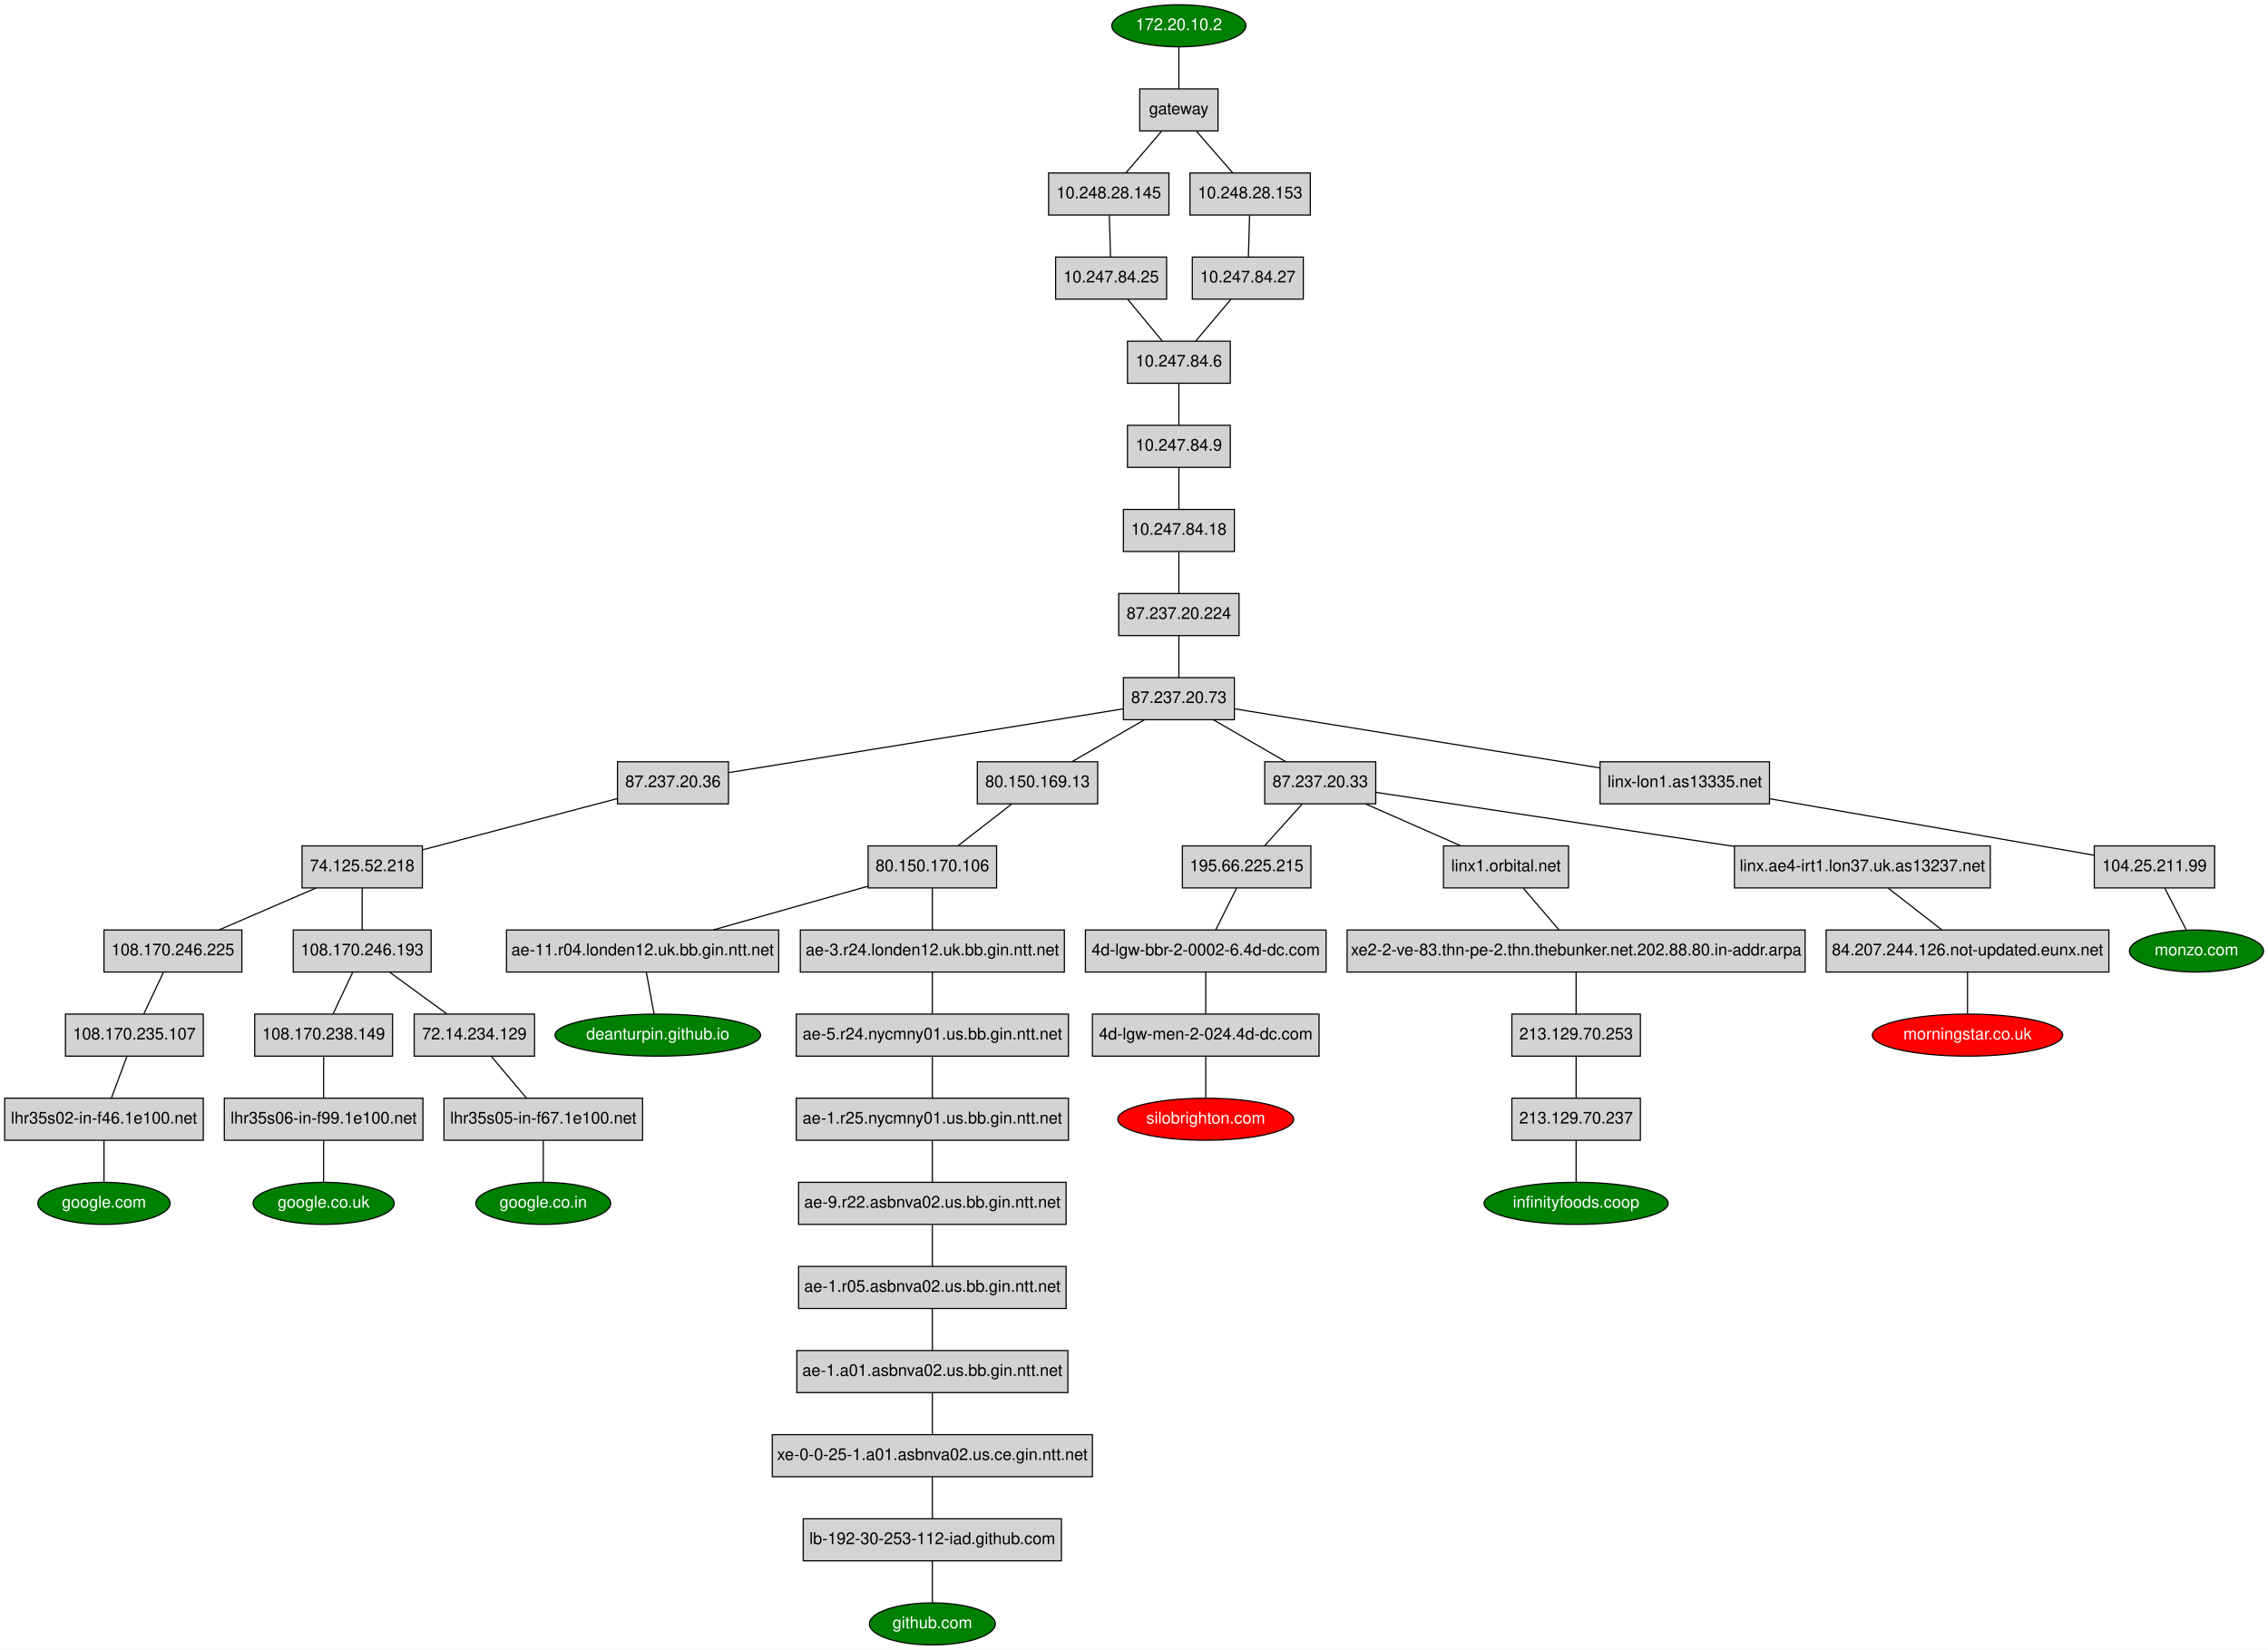
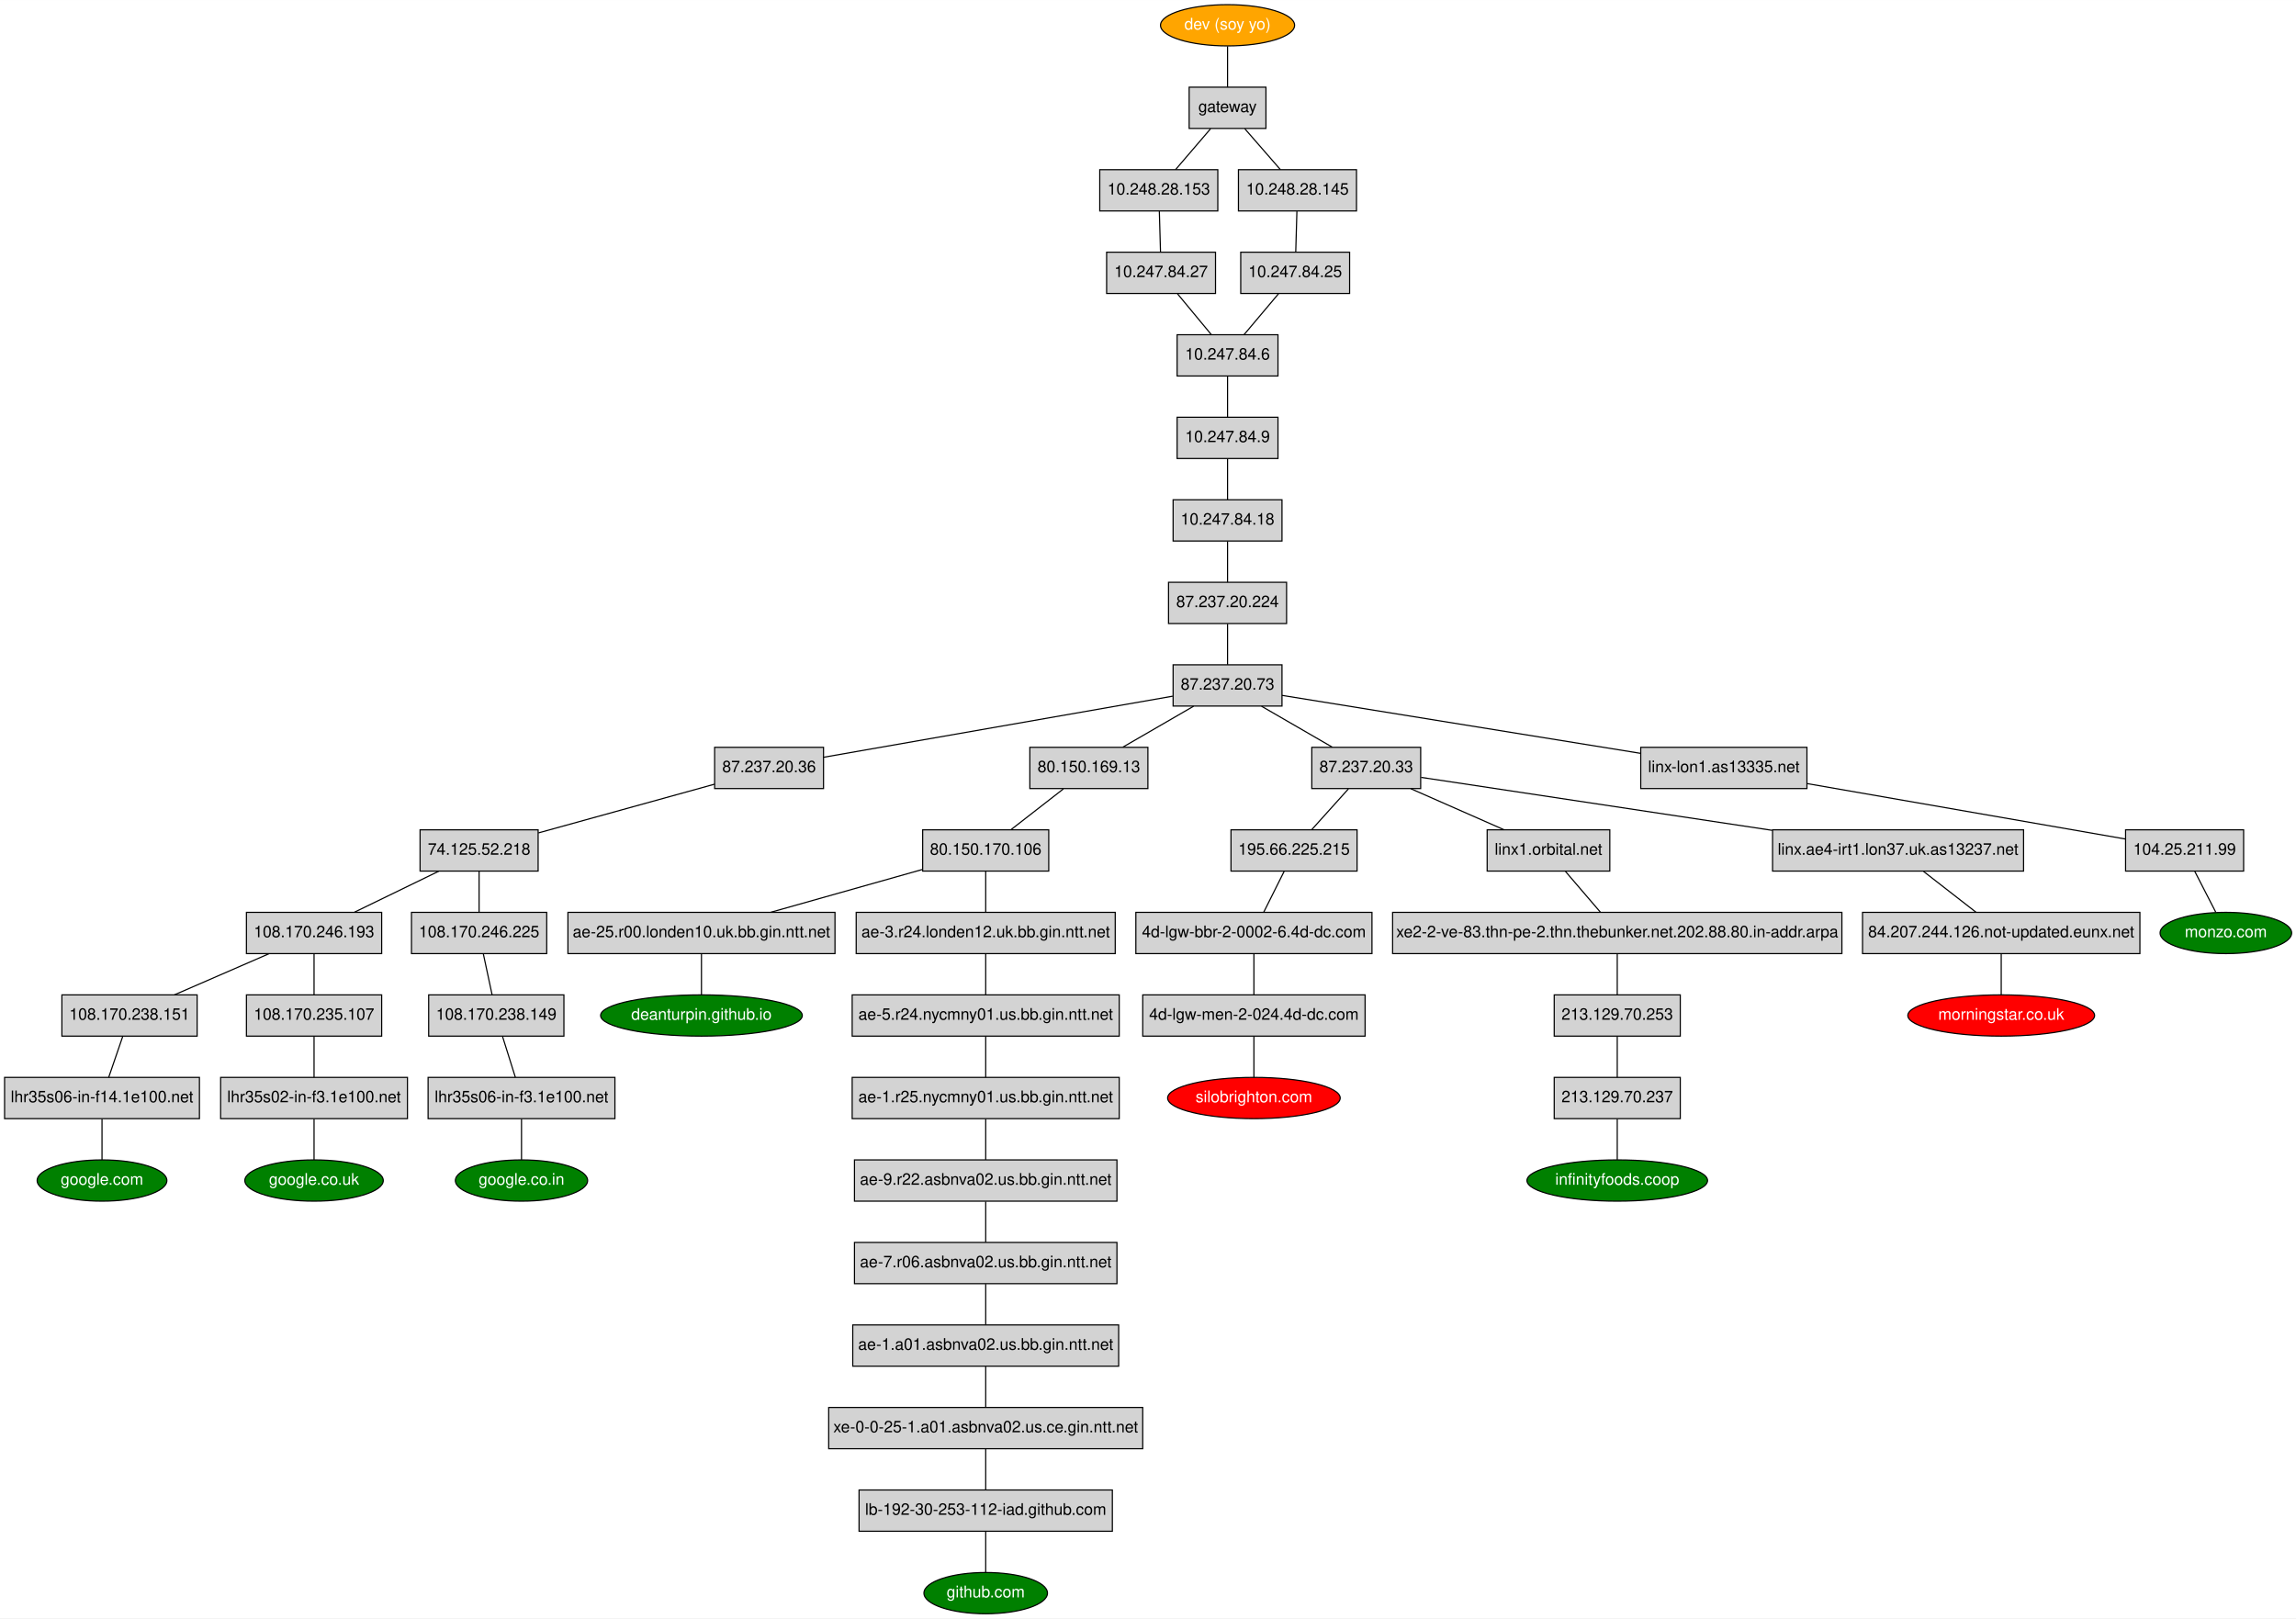
- <svg xmlns="http://www.w3.org/2000/svg" width="1941pt" height="1412pt" viewBox="0.00 0.00 1941.19 1412.00">
+ <svg xmlns="http://www.w3.org/2000/svg" width="2003pt" height="1412pt" viewBox="0.00 0.00 2003.19 1412.00">
  <g id="graph0" class="graph" transform="scale(1 1) rotate(0) translate(4 1408)">
-     <polygon fill="white" stroke="none" points="-4,4 -4,-1408 1937.19,-1408 1937.19,4 -4,4" />
+     <polygon fill="white" stroke="none" points="-4,4 -4,-1408 1999.19,-1408 1999.19,4 -4,4" />
    <g id="node1" class="node">
-       <ellipse fill="green" stroke="black" cx="1005" cy="-1386" rx="57.391" ry="18" />
-       <text text-anchor="middle" x="1005" y="-1382.3" font-family="Helvetica,sans-Serif" font-size="14.00" fill="white">172.20.10.2</text>
+       <ellipse fill="orange" stroke="black" cx="1067" cy="-1386" rx="58.49" ry="18" />
+       <text text-anchor="middle" x="1067" y="-1382.3" font-family="Helvetica,sans-Serif" font-size="14.00" fill="white">dev (soy yo)</text>
    </g>
    <g id="node11" class="node">
-       <polygon fill="lightgrey" stroke="black" points="1038.5,-1332 971.5,-1332 971.5,-1296 1038.5,-1296 1038.5,-1332" />
-       <text text-anchor="middle" x="1005" y="-1310.3" font-family="Helvetica,sans-Serif" font-size="14.00">gateway</text>
+       <polygon fill="lightgrey" stroke="black" points="1100.5,-1332 1033.5,-1332 1033.5,-1296 1100.5,-1296 1100.5,-1332" />
+       <text text-anchor="middle" x="1067" y="-1310.3" font-family="Helvetica,sans-Serif" font-size="14.00">gateway</text>
    </g>
    <g id="edge1" class="edge">
-       <path fill="none" stroke="black" d="M1005,-1367.7C1005,-1356.85 1005,-1342.92 1005,-1332.1" />
+       <path fill="none" stroke="black" d="M1067,-1367.7C1067,-1356.85 1067,-1342.92 1067,-1332.1" />
    </g>
    <g id="node2" class="node">
      <ellipse fill="green" stroke="black" cx="85" cy="-378" rx="56.59" ry="18" />
      <text text-anchor="middle" x="85" y="-374.3" font-family="Helvetica,sans-Serif" font-size="14.00" fill="white">google.com</text>
    </g>
    <g id="node3" class="node">
-       <ellipse fill="green" stroke="black" cx="273" cy="-378" rx="60.389" ry="18" />
-       <text text-anchor="middle" x="273" y="-374.3" font-family="Helvetica,sans-Serif" font-size="14.00" fill="white">google.co.uk</text>
+       <ellipse fill="green" stroke="black" cx="270" cy="-378" rx="60.389" ry="18" />
+       <text text-anchor="middle" x="270" y="-374.3" font-family="Helvetica,sans-Serif" font-size="14.00" fill="white">google.co.uk</text>
    </g>
    <g id="node4" class="node">
-       <ellipse fill="green" stroke="black" cx="461" cy="-378" rx="57.69" ry="18" />
-       <text text-anchor="middle" x="461" y="-374.3" font-family="Helvetica,sans-Serif" font-size="14.00" fill="white">google.co.in</text>
+       <ellipse fill="green" stroke="black" cx="451" cy="-378" rx="57.69" ry="18" />
+       <text text-anchor="middle" x="451" y="-374.3" font-family="Helvetica,sans-Serif" font-size="14.00" fill="white">google.co.in</text>
    </g>
    <g id="node5" class="node">
-       <ellipse fill="green" stroke="black" cx="559" cy="-522" rx="87.985" ry="18" />
-       <text text-anchor="middle" x="559" y="-518.3" font-family="Helvetica,sans-Serif" font-size="14.00" fill="white">deanturpin.github.io</text>
+       <ellipse fill="green" stroke="black" cx="608" cy="-522" rx="87.985" ry="18" />
+       <text text-anchor="middle" x="608" y="-518.3" font-family="Helvetica,sans-Serif" font-size="14.00" fill="white">deanturpin.github.io</text>
    </g>
    <g id="node6" class="node">
-       <ellipse fill="green" stroke="black" cx="794" cy="-18" rx="53.891" ry="18" />
-       <text text-anchor="middle" x="794" y="-14.3" font-family="Helvetica,sans-Serif" font-size="14.00" fill="white">github.com</text>
+       <ellipse fill="green" stroke="black" cx="856" cy="-18" rx="53.891" ry="18" />
+       <text text-anchor="middle" x="856" y="-14.3" font-family="Helvetica,sans-Serif" font-size="14.00" fill="white">github.com</text>
    </g>
    <g id="node7" class="node">
-       <ellipse fill="red" stroke="black" cx="1028" cy="-450" rx="75.287" ry="18" />
-       <text text-anchor="middle" x="1028" y="-446.3" font-family="Helvetica,sans-Serif" font-size="14.00" fill="white">silobrighton.com</text>
+       <ellipse fill="red" stroke="black" cx="1090" cy="-450" rx="75.287" ry="18" />
+       <text text-anchor="middle" x="1090" y="-446.3" font-family="Helvetica,sans-Serif" font-size="14.00" fill="white">silobrighton.com</text>
    </g>
    <g id="node8" class="node">
-       <ellipse fill="green" stroke="black" cx="1876" cy="-594" rx="57.391" ry="18" />
-       <text text-anchor="middle" x="1876" y="-590.3" font-family="Helvetica,sans-Serif" font-size="14.00" fill="white">monzo.com</text>
+       <ellipse fill="green" stroke="black" cx="1938" cy="-594" rx="57.391" ry="18" />
+       <text text-anchor="middle" x="1938" y="-590.3" font-family="Helvetica,sans-Serif" font-size="14.00" fill="white">monzo.com</text>
    </g>
    <g id="node9" class="node">
-       <ellipse fill="green" stroke="black" cx="1345" cy="-378" rx="78.786" ry="18" />
-       <text text-anchor="middle" x="1345" y="-374.3" font-family="Helvetica,sans-Serif" font-size="14.00" fill="white">infinityfoods.coop</text>
+       <ellipse fill="green" stroke="black" cx="1407" cy="-378" rx="78.786" ry="18" />
+       <text text-anchor="middle" x="1407" y="-374.3" font-family="Helvetica,sans-Serif" font-size="14.00" fill="white">infinityfoods.coop</text>
    </g>
    <g id="node10" class="node">
-       <ellipse fill="red" stroke="black" cx="1680" cy="-522" rx="81.486" ry="18" />
-       <text text-anchor="middle" x="1680" y="-518.3" font-family="Helvetica,sans-Serif" font-size="14.00" fill="white">morningstar.co.uk</text>
+       <ellipse fill="red" stroke="black" cx="1742" cy="-522" rx="81.486" ry="18" />
+       <text text-anchor="middle" x="1742" y="-518.3" font-family="Helvetica,sans-Serif" font-size="14.00" fill="white">morningstar.co.uk</text>
    </g>
    <g id="node12" class="node">
-       <polygon fill="lightgrey" stroke="black" points="996.5,-1260 893.5,-1260 893.5,-1224 996.5,-1224 996.5,-1260" />
-       <text text-anchor="middle" x="945" y="-1238.3" font-family="Helvetica,sans-Serif" font-size="14.00">10.248.28.145</text>
+       <polygon fill="lightgrey" stroke="black" points="1058.5,-1260 955.5,-1260 955.5,-1224 1058.5,-1224 1058.5,-1260" />
+       <text text-anchor="middle" x="1007" y="-1238.3" font-family="Helvetica,sans-Serif" font-size="14.00">10.248.28.153</text>
    </g>
    <g id="edge2" class="edge">
-       <path fill="none" stroke="black" d="M990.169,-1295.7C980.868,-1284.85 968.929,-1270.92 959.661,-1260.1" />
-     </g>
-     <g id="node29" class="node">
-       <polygon fill="lightgrey" stroke="black" points="1117.5,-1260 1014.5,-1260 1014.5,-1224 1117.5,-1224 1117.5,-1260" />
-       <text text-anchor="middle" x="1066" y="-1238.3" font-family="Helvetica,sans-Serif" font-size="14.00">10.248.28.153</text>
-     </g>
-     <g id="edge22" class="edge">
-       <path fill="none" stroke="black" d="M1020.08,-1295.7C1029.53,-1284.85 1041.67,-1270.92 1051.09,-1260.1" />
+       <path fill="none" stroke="black" d="M1052.17,-1295.7C1042.87,-1284.85 1030.93,-1270.92 1021.66,-1260.1" />
+     </g>
+     <g id="node26" class="node">
+       <polygon fill="lightgrey" stroke="black" points="1179.5,-1260 1076.5,-1260 1076.5,-1224 1179.5,-1224 1179.5,-1260" />
+       <text text-anchor="middle" x="1128" y="-1238.3" font-family="Helvetica,sans-Serif" font-size="14.00">10.248.28.145</text>
+     </g>
+     <g id="edge18" class="edge">
+       <path fill="none" stroke="black" d="M1082.08,-1295.7C1091.53,-1284.85 1103.67,-1270.92 1113.09,-1260.1" />
    </g>
    <g id="node13" class="node">
-       <polygon fill="lightgrey" stroke="black" points="994.5,-1188 899.5,-1188 899.5,-1152 994.5,-1152 994.5,-1188" />
-       <text text-anchor="middle" x="947" y="-1166.3" font-family="Helvetica,sans-Serif" font-size="14.00">10.247.84.25</text>
+       <polygon fill="lightgrey" stroke="black" points="1056.5,-1188 961.5,-1188 961.5,-1152 1056.5,-1152 1056.5,-1188" />
+       <text text-anchor="middle" x="1009" y="-1166.3" font-family="Helvetica,sans-Serif" font-size="14.00">10.247.84.27</text>
    </g>
    <g id="edge3" class="edge">
-       <path fill="none" stroke="black" d="M945.494,-1223.7C945.804,-1212.85 946.202,-1198.92 946.511,-1188.1" />
+       <path fill="none" stroke="black" d="M1007.49,-1223.7C1007.8,-1212.85 1008.2,-1198.92 1008.51,-1188.1" />
    </g>
    <g id="node14" class="node">
-       <polygon fill="lightgrey" stroke="black" points="1049,-1116 961,-1116 961,-1080 1049,-1080 1049,-1116" />
-       <text text-anchor="middle" x="1005" y="-1094.3" font-family="Helvetica,sans-Serif" font-size="14.00">10.247.84.6</text>
+       <polygon fill="lightgrey" stroke="black" points="1111,-1116 1023,-1116 1023,-1080 1111,-1080 1111,-1116" />
+       <text text-anchor="middle" x="1067" y="-1094.3" font-family="Helvetica,sans-Serif" font-size="14.00">10.247.84.6</text>
    </g>
    <g id="edge4" class="edge">
-       <path fill="none" stroke="black" d="M961.337,-1151.7C970.327,-1140.85 981.869,-1126.92 990.828,-1116.1" />
+       <path fill="none" stroke="black" d="M1023.34,-1151.7C1032.33,-1140.85 1043.87,-1126.92 1052.83,-1116.1" />
    </g>
    <g id="node15" class="node">
-       <polygon fill="lightgrey" stroke="black" points="1049,-1044 961,-1044 961,-1008 1049,-1008 1049,-1044" />
-       <text text-anchor="middle" x="1005" y="-1022.3" font-family="Helvetica,sans-Serif" font-size="14.00">10.247.84.9</text>
+       <polygon fill="lightgrey" stroke="black" points="1111,-1044 1023,-1044 1023,-1008 1111,-1008 1111,-1044" />
+       <text text-anchor="middle" x="1067" y="-1022.3" font-family="Helvetica,sans-Serif" font-size="14.00">10.247.84.9</text>
    </g>
    <g id="edge5" class="edge">
-       <path fill="none" stroke="black" d="M1005,-1079.7C1005,-1068.85 1005,-1054.92 1005,-1044.1" />
+       <path fill="none" stroke="black" d="M1067,-1079.7C1067,-1068.85 1067,-1054.92 1067,-1044.1" />
    </g>
    <g id="node16" class="node">
-       <polygon fill="lightgrey" stroke="black" points="1052.5,-972 957.5,-972 957.5,-936 1052.5,-936 1052.5,-972" />
-       <text text-anchor="middle" x="1005" y="-950.3" font-family="Helvetica,sans-Serif" font-size="14.00">10.247.84.18</text>
+       <polygon fill="lightgrey" stroke="black" points="1114.5,-972 1019.5,-972 1019.5,-936 1114.5,-936 1114.5,-972" />
+       <text text-anchor="middle" x="1067" y="-950.3" font-family="Helvetica,sans-Serif" font-size="14.00">10.247.84.18</text>
    </g>
    <g id="edge6" class="edge">
-       <path fill="none" stroke="black" d="M1005,-1007.7C1005,-996.846 1005,-982.917 1005,-972.104" />
+       <path fill="none" stroke="black" d="M1067,-1007.7C1067,-996.846 1067,-982.917 1067,-972.104" />
    </g>
    <g id="node17" class="node">
-       <polygon fill="lightgrey" stroke="black" points="1056.5,-900 953.5,-900 953.5,-864 1056.5,-864 1056.5,-900" />
-       <text text-anchor="middle" x="1005" y="-878.3" font-family="Helvetica,sans-Serif" font-size="14.00">87.237.20.224</text>
+       <polygon fill="lightgrey" stroke="black" points="1118.5,-900 1015.5,-900 1015.5,-864 1118.5,-864 1118.5,-900" />
+       <text text-anchor="middle" x="1067" y="-878.3" font-family="Helvetica,sans-Serif" font-size="14.00">87.237.20.224</text>
    </g>
    <g id="edge7" class="edge">
-       <path fill="none" stroke="black" d="M1005,-935.697C1005,-924.846 1005,-910.917 1005,-900.104" />
+       <path fill="none" stroke="black" d="M1067,-935.697C1067,-924.846 1067,-910.917 1067,-900.104" />
    </g>
    <g id="node18" class="node">
-       <polygon fill="lightgrey" stroke="black" points="1052.5,-828 957.5,-828 957.5,-792 1052.5,-792 1052.5,-828" />
-       <text text-anchor="middle" x="1005" y="-806.3" font-family="Helvetica,sans-Serif" font-size="14.00">87.237.20.73</text>
+       <polygon fill="lightgrey" stroke="black" points="1114.5,-828 1019.5,-828 1019.5,-792 1114.5,-792 1114.5,-828" />
+       <text text-anchor="middle" x="1067" y="-806.3" font-family="Helvetica,sans-Serif" font-size="14.00">87.237.20.73</text>
    </g>
    <g id="edge8" class="edge">
-       <path fill="none" stroke="black" d="M1005,-863.697C1005,-852.846 1005,-838.917 1005,-828.104" />
+       <path fill="none" stroke="black" d="M1067,-863.697C1067,-852.846 1067,-838.917 1067,-828.104" />
    </g>
    <g id="node19" class="node">
-       <polygon fill="lightgrey" stroke="black" points="619.5,-756 524.5,-756 524.5,-720 619.5,-720 619.5,-756" />
-       <text text-anchor="middle" x="572" y="-734.3" font-family="Helvetica,sans-Serif" font-size="14.00">87.237.20.36</text>
+       <polygon fill="lightgrey" stroke="black" points="714.5,-756 619.5,-756 619.5,-720 714.5,-720 714.5,-756" />
+       <text text-anchor="middle" x="667" y="-734.3" font-family="Helvetica,sans-Serif" font-size="14.00">87.237.20.36</text>
    </g>
    <g id="edge9" class="edge">
-       <path fill="none" stroke="black" d="M957.423,-801.309C874.16,-787.848 702.974,-760.174 619.656,-746.704" />
+       <path fill="none" stroke="black" d="M1019.15,-800.626C942.11,-787.144 791.471,-760.782 714.596,-747.329" />
    </g>
    <g id="node31" class="node">
-       <polygon fill="lightgrey" stroke="black" points="935.5,-756 832.5,-756 832.5,-720 935.5,-720 935.5,-756" />
-       <text text-anchor="middle" x="884" y="-734.3" font-family="Helvetica,sans-Serif" font-size="14.00">80.150.169.13</text>
+       <polygon fill="lightgrey" stroke="black" points="997.5,-756 894.5,-756 894.5,-720 997.5,-720 997.5,-756" />
+       <text text-anchor="middle" x="946" y="-734.3" font-family="Helvetica,sans-Serif" font-size="14.00">80.150.169.13</text>
    </g>
    <g id="edge25" class="edge">
-       <path fill="none" stroke="black" d="M975.4,-791.876C956.65,-781.029 932.486,-767.05 913.714,-756.19" />
+       <path fill="none" stroke="black" d="M1037.4,-791.876C1018.65,-781.029 994.486,-767.05 975.714,-756.19" />
    </g>
    <g id="node42" class="node">
-       <polygon fill="lightgrey" stroke="black" points="1173.5,-756 1078.5,-756 1078.5,-720 1173.5,-720 1173.5,-756" />
-       <text text-anchor="middle" x="1126" y="-734.3" font-family="Helvetica,sans-Serif" font-size="14.00">87.237.20.33</text>
+       <polygon fill="lightgrey" stroke="black" points="1235.5,-756 1140.5,-756 1140.5,-720 1235.5,-720 1235.5,-756" />
+       <text text-anchor="middle" x="1188" y="-734.3" font-family="Helvetica,sans-Serif" font-size="14.00">87.237.20.33</text>
    </g>
    <g id="edge38" class="edge">
-       <path fill="none" stroke="black" d="M1034.6,-791.876C1053.35,-781.029 1077.51,-767.05 1096.29,-756.19" />
+       <path fill="none" stroke="black" d="M1096.6,-791.876C1115.35,-781.029 1139.51,-767.05 1158.29,-756.19" />
    </g>
    <g id="node46" class="node">
-       <polygon fill="lightgrey" stroke="black" points="1510.5,-756 1365.5,-756 1365.5,-720 1510.5,-720 1510.5,-756" />
-       <text text-anchor="middle" x="1438" y="-734.3" font-family="Helvetica,sans-Serif" font-size="14.00">linx-lon1.as13335.net</text>
+       <polygon fill="lightgrey" stroke="black" points="1572.5,-756 1427.5,-756 1427.5,-720 1572.5,-720 1572.5,-756" />
+       <text text-anchor="middle" x="1500" y="-734.3" font-family="Helvetica,sans-Serif" font-size="14.00">linx-lon1.as13335.net</text>
    </g>
    <g id="edge43" class="edge">
-       <path fill="none" stroke="black" d="M1052.58,-801.309C1128.15,-789.091 1276.16,-765.164 1365.15,-750.777" />
+       <path fill="none" stroke="black" d="M1114.58,-801.309C1190.15,-789.091 1338.16,-765.164 1427.15,-750.777" />
    </g>
    <g id="node20" class="node">
-       <polygon fill="lightgrey" stroke="black" points="357.5,-684 254.5,-684 254.5,-648 357.5,-648 357.5,-684" />
-       <text text-anchor="middle" x="306" y="-662.3" font-family="Helvetica,sans-Serif" font-size="14.00">74.125.52.218</text>
+       <polygon fill="lightgrey" stroke="black" points="465.5,-684 362.5,-684 362.5,-648 465.5,-648 465.5,-684" />
+       <text text-anchor="middle" x="414" y="-662.3" font-family="Helvetica,sans-Serif" font-size="14.00">74.125.52.218</text>
    </g>
    <g id="edge10" class="edge">
-       <path fill="none" stroke="black" d="M524.445,-724.485C477.522,-712.137 405.993,-693.314 357.687,-680.602" />
+       <path fill="none" stroke="black" d="M619.413,-723.834C575.612,-711.715 510.795,-693.781 465.728,-681.312" />
    </g>
    <g id="node21" class="node">
-       <polygon fill="lightgrey" stroke="black" points="203,-612 85,-612 85,-576 203,-576 203,-612" />
-       <text text-anchor="middle" x="144" y="-590.3" font-family="Helvetica,sans-Serif" font-size="14.00">108.170.246.225</text>
+       <polygon fill="lightgrey" stroke="black" points="329,-612 211,-612 211,-576 329,-576 329,-612" />
+       <text text-anchor="middle" x="270" y="-590.3" font-family="Helvetica,sans-Serif" font-size="14.00">108.170.246.193</text>
    </g>
    <g id="edge11" class="edge">
-       <path fill="none" stroke="black" d="M266.37,-647.876C241.173,-636.988 208.674,-622.945 183.501,-612.068" />
+       <path fill="none" stroke="black" d="M378.774,-647.876C356.459,-637.029 327.702,-623.05 305.362,-612.19" />
+     </g>
+     <g id="node28" class="node">
+       <polygon fill="lightgrey" stroke="black" points="473,-612 355,-612 355,-576 473,-576 473,-612" />
+       <text text-anchor="middle" x="414" y="-590.3" font-family="Helvetica,sans-Serif" font-size="14.00">108.170.246.225</text>
+     </g>
+     <g id="edge21" class="edge">
+       <path fill="none" stroke="black" d="M414,-647.697C414,-636.846 414,-622.917 414,-612.104" />
+     </g>
+     <g id="node22" class="node">
+       <polygon fill="lightgrey" stroke="black" points="168,-540 50,-540 50,-504 168,-504 168,-540" />
+       <text text-anchor="middle" x="109" y="-518.3" font-family="Helvetica,sans-Serif" font-size="14.00">108.170.238.151</text>
+     </g>
+     <g id="edge12" class="edge">
+       <path fill="none" stroke="black" d="M230.615,-575.876C205.573,-564.988 173.274,-550.945 148.257,-540.068" />
    </g>
    <g id="node24" class="node">
-       <polygon fill="lightgrey" stroke="black" points="365,-612 247,-612 247,-576 365,-576 365,-612" />
-       <text text-anchor="middle" x="306" y="-590.3" font-family="Helvetica,sans-Serif" font-size="14.00">108.170.246.193</text>
+       <polygon fill="lightgrey" stroke="black" points="329,-540 211,-540 211,-504 329,-504 329,-540" />
+       <text text-anchor="middle" x="270" y="-518.3" font-family="Helvetica,sans-Serif" font-size="14.00">108.170.235.107</text>
    </g>
    <g id="edge15" class="edge">
-       <path fill="none" stroke="black" d="M306,-647.697C306,-636.846 306,-622.917 306,-612.104" />
-     </g>
-     <g id="node22" class="node">
-       <polygon fill="lightgrey" stroke="black" points="170,-540 52,-540 52,-504 170,-504 170,-540" />
-       <text text-anchor="middle" x="111" y="-518.3" font-family="Helvetica,sans-Serif" font-size="14.00">108.170.235.107</text>
-     </g>
-     <g id="edge12" class="edge">
-       <path fill="none" stroke="black" d="M135.843,-575.697C130.728,-564.846 124.161,-550.917 119.063,-540.104" />
+       <path fill="none" stroke="black" d="M270,-575.697C270,-564.846 270,-550.917 270,-540.104" />
    </g>
    <g id="node23" class="node">
      <polygon fill="lightgrey" stroke="black" points="170,-468 0,-468 0,-432 170,-432 170,-468" />
-       <text text-anchor="middle" x="85" y="-446.3" font-family="Helvetica,sans-Serif" font-size="14.00">lhr35s02-in-f46.1e100.net</text>
+       <text text-anchor="middle" x="85" y="-446.3" font-family="Helvetica,sans-Serif" font-size="14.00">lhr35s06-in-f14.1e100.net</text>
    </g>
    <g id="edge13" class="edge">
-       <path fill="none" stroke="black" d="M104.573,-503.697C100.543,-492.846 95.369,-478.917 91.353,-468.104" />
+       <path fill="none" stroke="black" d="M103.067,-503.697C99.347,-492.846 94.571,-478.917 90.864,-468.104" />
    </g>
    <g id="edge14" class="edge">
      <path fill="none" stroke="black" d="M85,-431.697C85,-420.846 85,-406.917 85,-396.104" />
    </g>
    <g id="node25" class="node">
-       <polygon fill="lightgrey" stroke="black" points="332,-540 214,-540 214,-504 332,-504 332,-540" />
-       <text text-anchor="middle" x="273" y="-518.3" font-family="Helvetica,sans-Serif" font-size="14.00">108.170.238.149</text>
+       <polygon fill="lightgrey" stroke="black" points="351.5,-468 188.5,-468 188.5,-432 351.5,-432 351.5,-468" />
+       <text text-anchor="middle" x="270" y="-446.3" font-family="Helvetica,sans-Serif" font-size="14.00">lhr35s02-in-f3.1e100.net</text>
    </g>
    <g id="edge16" class="edge">
-       <path fill="none" stroke="black" d="M297.843,-575.697C292.728,-564.846 286.161,-550.917 281.063,-540.104" />
+       <path fill="none" stroke="black" d="M270,-503.697C270,-492.846 270,-478.917 270,-468.104" />
+     </g>
+     <g id="edge17" class="edge">
+       <path fill="none" stroke="black" d="M270,-431.697C270,-420.846 270,-406.917 270,-396.104" />
    </g>
    <g id="node27" class="node">
-       <polygon fill="lightgrey" stroke="black" points="453.5,-540 350.5,-540 350.5,-504 453.5,-504 453.5,-540" />
-       <text text-anchor="middle" x="402" y="-518.3" font-family="Helvetica,sans-Serif" font-size="14.00">72.14.234.129</text>
+       <polygon fill="lightgrey" stroke="black" points="1173.5,-1188 1078.5,-1188 1078.5,-1152 1173.5,-1152 1173.5,-1188" />
+       <text text-anchor="middle" x="1126" y="-1166.3" font-family="Helvetica,sans-Serif" font-size="14.00">10.247.84.25</text>
    </g>
    <g id="edge19" class="edge">
-       <path fill="none" stroke="black" d="M329.73,-575.697C344.611,-564.846 363.714,-550.917 378.543,-540.104" />
-     </g>
-     <g id="node26" class="node">
-       <polygon fill="lightgrey" stroke="black" points="358,-468 188,-468 188,-432 358,-432 358,-468" />
-       <text text-anchor="middle" x="273" y="-446.3" font-family="Helvetica,sans-Serif" font-size="14.00">lhr35s06-in-f99.1e100.net</text>
-     </g>
-     <g id="edge17" class="edge">
-       <path fill="none" stroke="black" d="M273,-503.697C273,-492.846 273,-478.917 273,-468.104" />
-     </g>
-     <g id="edge18" class="edge">
-       <path fill="none" stroke="black" d="M273,-431.697C273,-420.846 273,-406.917 273,-396.104" />
-     </g>
-     <g id="node28" class="node">
-       <polygon fill="lightgrey" stroke="black" points="546,-468 376,-468 376,-432 546,-432 546,-468" />
-       <text text-anchor="middle" x="461" y="-446.3" font-family="Helvetica,sans-Serif" font-size="14.00">lhr35s05-in-f67.1e100.net</text>
+       <path fill="none" stroke="black" d="M1127.51,-1223.7C1127.2,-1212.85 1126.8,-1198.92 1126.49,-1188.1" />
    </g>
    <g id="edge20" class="edge">
-       <path fill="none" stroke="black" d="M416.584,-503.697C425.73,-492.846 437.47,-478.917 446.583,-468.104" />
-     </g>
-     <g id="edge21" class="edge">
-       <path fill="none" stroke="black" d="M461,-431.697C461,-420.846 461,-406.917 461,-396.104" />
+       <path fill="none" stroke="black" d="M1111.42,-1151.7C1102.27,-1140.85 1090.53,-1126.92 1081.42,-1116.1" />
+     </g>
+     <g id="node29" class="node">
+       <polygon fill="lightgrey" stroke="black" points="488,-540 370,-540 370,-504 488,-504 488,-540" />
+       <text text-anchor="middle" x="429" y="-518.3" font-family="Helvetica,sans-Serif" font-size="14.00">108.170.238.149</text>
+     </g>
+     <g id="edge22" class="edge">
+       <path fill="none" stroke="black" d="M417.708,-575.697C420.033,-564.846 423.018,-550.917 425.335,-540.104" />
    </g>
    <g id="node30" class="node">
-       <polygon fill="lightgrey" stroke="black" points="1111.5,-1188 1016.5,-1188 1016.5,-1152 1111.5,-1152 1111.5,-1188" />
-       <text text-anchor="middle" x="1064" y="-1166.3" font-family="Helvetica,sans-Serif" font-size="14.00">10.247.84.27</text>
+       <polygon fill="lightgrey" stroke="black" points="532.5,-468 369.5,-468 369.5,-432 532.5,-432 532.5,-468" />
+       <text text-anchor="middle" x="451" y="-446.3" font-family="Helvetica,sans-Serif" font-size="14.00">lhr35s06-in-f3.1e100.net</text>
    </g>
    <g id="edge23" class="edge">
-       <path fill="none" stroke="black" d="M1065.51,-1223.7C1065.2,-1212.85 1064.8,-1198.92 1064.49,-1188.1" />
+       <path fill="none" stroke="black" d="M434.438,-503.697C437.848,-492.846 442.226,-478.917 445.624,-468.104" />
    </g>
    <g id="edge24" class="edge">
-       <path fill="none" stroke="black" d="M1049.42,-1151.7C1040.27,-1140.85 1028.53,-1126.92 1019.42,-1116.1" />
+       <path fill="none" stroke="black" d="M451,-431.697C451,-420.846 451,-406.917 451,-396.104" />
    </g>
    <g id="node32" class="node">
-       <polygon fill="lightgrey" stroke="black" points="849,-684 739,-684 739,-648 849,-648 849,-684" />
-       <text text-anchor="middle" x="794" y="-662.3" font-family="Helvetica,sans-Serif" font-size="14.00">80.150.170.106</text>
+       <polygon fill="lightgrey" stroke="black" points="911,-684 801,-684 801,-648 911,-648 911,-684" />
+       <text text-anchor="middle" x="856" y="-662.3" font-family="Helvetica,sans-Serif" font-size="14.00">80.150.170.106</text>
    </g>
    <g id="edge26" class="edge">
-       <path fill="none" stroke="black" d="M861.753,-719.697C847.802,-708.846 829.893,-694.917 815.991,-684.104" />
+       <path fill="none" stroke="black" d="M923.753,-719.697C909.802,-708.846 891.893,-694.917 877.991,-684.104" />
    </g>
    <g id="node33" class="node">
-       <polygon fill="lightgrey" stroke="black" points="662.5,-612 429.5,-612 429.5,-576 662.5,-576 662.5,-612" />
-       <text text-anchor="middle" x="546" y="-590.3" font-family="Helvetica,sans-Serif" font-size="14.00">ae-11.r04.londen12.uk.bb.gin.ntt.net</text>
+       <polygon fill="lightgrey" stroke="black" points="724.5,-612 491.5,-612 491.5,-576 724.5,-576 724.5,-612" />
+       <text text-anchor="middle" x="608" y="-590.3" font-family="Helvetica,sans-Serif" font-size="14.00">ae-25.r00.londen10.uk.bb.gin.ntt.net</text>
    </g>
    <g id="edge27" class="edge">
-       <path fill="none" stroke="black" d="M738.961,-649.465C699.718,-638.388 646.964,-623.498 606.534,-612.086" />
+       <path fill="none" stroke="black" d="M800.961,-649.465C761.718,-638.388 708.964,-623.498 668.534,-612.086" />
    </g>
    <g id="node34" class="node">
-       <polygon fill="lightgrey" stroke="black" points="907,-612 681,-612 681,-576 907,-576 907,-612" />
-       <text text-anchor="middle" x="794" y="-590.3" font-family="Helvetica,sans-Serif" font-size="14.00">ae-3.r24.londen12.uk.bb.gin.ntt.net</text>
+       <polygon fill="lightgrey" stroke="black" points="969,-612 743,-612 743,-576 969,-576 969,-612" />
+       <text text-anchor="middle" x="856" y="-590.3" font-family="Helvetica,sans-Serif" font-size="14.00">ae-3.r24.londen12.uk.bb.gin.ntt.net</text>
    </g>
    <g id="edge29" class="edge">
-       <path fill="none" stroke="black" d="M794,-647.697C794,-636.846 794,-622.917 794,-612.104" />
+       <path fill="none" stroke="black" d="M856,-647.697C856,-636.846 856,-622.917 856,-612.104" />
    </g>
    <g id="edge28" class="edge">
-       <path fill="none" stroke="black" d="M549.213,-575.697C551.229,-564.846 553.815,-550.917 555.823,-540.104" />
+       <path fill="none" stroke="black" d="M608,-575.697C608,-564.846 608,-550.917 608,-540.104" />
    </g>
    <g id="node35" class="node">
-       <polygon fill="lightgrey" stroke="black" points="910.5,-540 677.5,-540 677.5,-504 910.5,-504 910.5,-540" />
-       <text text-anchor="middle" x="794" y="-518.3" font-family="Helvetica,sans-Serif" font-size="14.00">ae-5.r24.nycmny01.us.bb.gin.ntt.net</text>
+       <polygon fill="lightgrey" stroke="black" points="972.5,-540 739.5,-540 739.5,-504 972.5,-504 972.5,-540" />
+       <text text-anchor="middle" x="856" y="-518.3" font-family="Helvetica,sans-Serif" font-size="14.00">ae-5.r24.nycmny01.us.bb.gin.ntt.net</text>
    </g>
    <g id="edge30" class="edge">
-       <path fill="none" stroke="black" d="M794,-575.697C794,-564.846 794,-550.917 794,-540.104" />
+       <path fill="none" stroke="black" d="M856,-575.697C856,-564.846 856,-550.917 856,-540.104" />
    </g>
    <g id="node36" class="node">
-       <polygon fill="lightgrey" stroke="black" points="910.5,-468 677.5,-468 677.5,-432 910.5,-432 910.5,-468" />
-       <text text-anchor="middle" x="794" y="-446.3" font-family="Helvetica,sans-Serif" font-size="14.00">ae-1.r25.nycmny01.us.bb.gin.ntt.net</text>
+       <polygon fill="lightgrey" stroke="black" points="972.5,-468 739.5,-468 739.5,-432 972.5,-432 972.5,-468" />
+       <text text-anchor="middle" x="856" y="-446.3" font-family="Helvetica,sans-Serif" font-size="14.00">ae-1.r25.nycmny01.us.bb.gin.ntt.net</text>
    </g>
    <g id="edge31" class="edge">
-       <path fill="none" stroke="black" d="M794,-503.697C794,-492.846 794,-478.917 794,-468.104" />
+       <path fill="none" stroke="black" d="M856,-503.697C856,-492.846 856,-478.917 856,-468.104" />
    </g>
    <g id="node37" class="node">
-       <polygon fill="lightgrey" stroke="black" points="908.5,-396 679.5,-396 679.5,-360 908.5,-360 908.5,-396" />
-       <text text-anchor="middle" x="794" y="-374.3" font-family="Helvetica,sans-Serif" font-size="14.00">ae-9.r22.asbnva02.us.bb.gin.ntt.net</text>
+       <polygon fill="lightgrey" stroke="black" points="970.5,-396 741.5,-396 741.5,-360 970.5,-360 970.5,-396" />
+       <text text-anchor="middle" x="856" y="-374.3" font-family="Helvetica,sans-Serif" font-size="14.00">ae-9.r22.asbnva02.us.bb.gin.ntt.net</text>
    </g>
    <g id="edge32" class="edge">
-       <path fill="none" stroke="black" d="M794,-431.697C794,-420.846 794,-406.917 794,-396.104" />
+       <path fill="none" stroke="black" d="M856,-431.697C856,-420.846 856,-406.917 856,-396.104" />
    </g>
    <g id="node38" class="node">
-       <polygon fill="lightgrey" stroke="black" points="908.5,-324 679.5,-324 679.5,-288 908.5,-288 908.5,-324" />
-       <text text-anchor="middle" x="794" y="-302.3" font-family="Helvetica,sans-Serif" font-size="14.00">ae-1.r05.asbnva02.us.bb.gin.ntt.net</text>
+       <polygon fill="lightgrey" stroke="black" points="970.5,-324 741.5,-324 741.5,-288 970.5,-288 970.5,-324" />
+       <text text-anchor="middle" x="856" y="-302.3" font-family="Helvetica,sans-Serif" font-size="14.00">ae-7.r06.asbnva02.us.bb.gin.ntt.net</text>
    </g>
    <g id="edge33" class="edge">
-       <path fill="none" stroke="black" d="M794,-359.697C794,-348.846 794,-334.917 794,-324.104" />
+       <path fill="none" stroke="black" d="M856,-359.697C856,-348.846 856,-334.917 856,-324.104" />
    </g>
    <g id="node39" class="node">
-       <polygon fill="lightgrey" stroke="black" points="910,-252 678,-252 678,-216 910,-216 910,-252" />
-       <text text-anchor="middle" x="794" y="-230.3" font-family="Helvetica,sans-Serif" font-size="14.00">ae-1.a01.asbnva02.us.bb.gin.ntt.net</text>
+       <polygon fill="lightgrey" stroke="black" points="972,-252 740,-252 740,-216 972,-216 972,-252" />
+       <text text-anchor="middle" x="856" y="-230.3" font-family="Helvetica,sans-Serif" font-size="14.00">ae-1.a01.asbnva02.us.bb.gin.ntt.net</text>
    </g>
    <g id="edge34" class="edge">
-       <path fill="none" stroke="black" d="M794,-287.697C794,-276.846 794,-262.917 794,-252.104" />
+       <path fill="none" stroke="black" d="M856,-287.697C856,-276.846 856,-262.917 856,-252.104" />
    </g>
    <g id="node40" class="node">
-       <polygon fill="lightgrey" stroke="black" points="931,-180 657,-180 657,-144 931,-144 931,-180" />
-       <text text-anchor="middle" x="794" y="-158.3" font-family="Helvetica,sans-Serif" font-size="14.00">xe-0-0-25-1.a01.asbnva02.us.ce.gin.ntt.net</text>
+       <polygon fill="lightgrey" stroke="black" points="993,-180 719,-180 719,-144 993,-144 993,-180" />
+       <text text-anchor="middle" x="856" y="-158.3" font-family="Helvetica,sans-Serif" font-size="14.00">xe-0-0-25-1.a01.asbnva02.us.ce.gin.ntt.net</text>
    </g>
    <g id="edge35" class="edge">
-       <path fill="none" stroke="black" d="M794,-215.697C794,-204.846 794,-190.917 794,-180.104" />
+       <path fill="none" stroke="black" d="M856,-215.697C856,-204.846 856,-190.917 856,-180.104" />
    </g>
    <g id="node41" class="node">
-       <polygon fill="lightgrey" stroke="black" points="904.5,-108 683.5,-108 683.5,-72 904.5,-72 904.5,-108" />
-       <text text-anchor="middle" x="794" y="-86.3" font-family="Helvetica,sans-Serif" font-size="14.00">lb-192-30-253-112-iad.github.com</text>
+       <polygon fill="lightgrey" stroke="black" points="966.5,-108 745.5,-108 745.5,-72 966.5,-72 966.5,-108" />
+       <text text-anchor="middle" x="856" y="-86.3" font-family="Helvetica,sans-Serif" font-size="14.00">lb-192-30-253-112-iad.github.com</text>
    </g>
    <g id="edge36" class="edge">
-       <path fill="none" stroke="black" d="M794,-143.697C794,-132.846 794,-118.917 794,-108.104" />
+       <path fill="none" stroke="black" d="M856,-143.697C856,-132.846 856,-118.917 856,-108.104" />
    </g>
    <g id="edge37" class="edge">
-       <path fill="none" stroke="black" d="M794,-71.697C794,-60.846 794,-46.917 794,-36.104" />
+       <path fill="none" stroke="black" d="M856,-71.697C856,-60.846 856,-46.917 856,-36.104" />
    </g>
    <g id="node43" class="node">
-       <polygon fill="lightgrey" stroke="black" points="1118,-684 1008,-684 1008,-648 1118,-648 1118,-684" />
-       <text text-anchor="middle" x="1063" y="-662.3" font-family="Helvetica,sans-Serif" font-size="14.00">195.66.225.215</text>
+       <polygon fill="lightgrey" stroke="black" points="1180,-684 1070,-684 1070,-648 1180,-648 1180,-684" />
+       <text text-anchor="middle" x="1125" y="-662.3" font-family="Helvetica,sans-Serif" font-size="14.00">195.66.225.215</text>
    </g>
    <g id="edge39" class="edge">
-       <path fill="none" stroke="black" d="M1110.43,-719.697C1100.66,-708.846 1088.13,-694.917 1078.39,-684.104" />
+       <path fill="none" stroke="black" d="M1172.43,-719.697C1162.66,-708.846 1150.13,-694.917 1140.39,-684.104" />
    </g>
    <g id="node48" class="node">
-       <polygon fill="lightgrey" stroke="black" points="1338.5,-684 1231.5,-684 1231.5,-648 1338.5,-648 1338.5,-684" />
-       <text text-anchor="middle" x="1285" y="-662.3" font-family="Helvetica,sans-Serif" font-size="14.00">linx1.orbital.net</text>
+       <polygon fill="lightgrey" stroke="black" points="1400.5,-684 1293.5,-684 1293.5,-648 1400.5,-648 1400.5,-684" />
+       <text text-anchor="middle" x="1347" y="-662.3" font-family="Helvetica,sans-Serif" font-size="14.00">linx1.orbital.net</text>
    </g>
    <g id="edge46" class="edge">
-       <path fill="none" stroke="black" d="M1164.9,-719.876C1189.63,-708.988 1221.52,-694.945 1246.23,-684.068" />
+       <path fill="none" stroke="black" d="M1226.9,-719.876C1251.63,-708.988 1283.52,-694.945 1308.23,-684.068" />
    </g>
    <g id="node52" class="node">
-       <polygon fill="lightgrey" stroke="black" points="1699.5,-684 1480.5,-684 1480.5,-648 1699.5,-648 1699.5,-684" />
-       <text text-anchor="middle" x="1590" y="-662.3" font-family="Helvetica,sans-Serif" font-size="14.00">linx.ae4-irt1.lon37.uk.as13237.net</text>
+       <polygon fill="lightgrey" stroke="black" points="1761.5,-684 1542.5,-684 1542.5,-648 1761.5,-648 1761.5,-684" />
+       <text text-anchor="middle" x="1652" y="-662.3" font-family="Helvetica,sans-Serif" font-size="14.00">linx.ae4-irt1.lon37.uk.as13237.net</text>
    </g>
    <g id="edge51" class="edge">
-       <path fill="none" stroke="black" d="M1173.91,-729.772C1245.69,-718.944 1383.08,-698.216 1480.32,-683.546" />
+       <path fill="none" stroke="black" d="M1235.91,-729.772C1307.69,-718.944 1445.08,-698.216 1542.32,-683.546" />
    </g>
    <g id="node44" class="node">
-       <polygon fill="lightgrey" stroke="black" points="1131,-612 925,-612 925,-576 1131,-576 1131,-612" />
-       <text text-anchor="middle" x="1028" y="-590.3" font-family="Helvetica,sans-Serif" font-size="14.00">4d-lgw-bbr-2-0002-6.4d-dc.com</text>
+       <polygon fill="lightgrey" stroke="black" points="1193,-612 987,-612 987,-576 1193,-576 1193,-612" />
+       <text text-anchor="middle" x="1090" y="-590.3" font-family="Helvetica,sans-Serif" font-size="14.00">4d-lgw-bbr-2-0002-6.4d-dc.com</text>
    </g>
    <g id="edge40" class="edge">
-       <path fill="none" stroke="black" d="M1054.35,-647.697C1048.92,-636.846 1041.96,-622.917 1036.55,-612.104" />
+       <path fill="none" stroke="black" d="M1116.35,-647.697C1110.92,-636.846 1103.96,-622.917 1098.55,-612.104" />
    </g>
    <g id="node45" class="node">
-       <polygon fill="lightgrey" stroke="black" points="1125,-540 931,-540 931,-504 1125,-504 1125,-540" />
-       <text text-anchor="middle" x="1028" y="-518.3" font-family="Helvetica,sans-Serif" font-size="14.00">4d-lgw-men-2-024.4d-dc.com</text>
+       <polygon fill="lightgrey" stroke="black" points="1187,-540 993,-540 993,-504 1187,-504 1187,-540" />
+       <text text-anchor="middle" x="1090" y="-518.3" font-family="Helvetica,sans-Serif" font-size="14.00">4d-lgw-men-2-024.4d-dc.com</text>
    </g>
    <g id="edge41" class="edge">
-       <path fill="none" stroke="black" d="M1028,-575.697C1028,-564.846 1028,-550.917 1028,-540.104" />
+       <path fill="none" stroke="black" d="M1090,-575.697C1090,-564.846 1090,-550.917 1090,-540.104" />
    </g>
    <g id="edge42" class="edge">
-       <path fill="none" stroke="black" d="M1028,-503.697C1028,-492.846 1028,-478.917 1028,-468.104" />
+       <path fill="none" stroke="black" d="M1090,-503.697C1090,-492.846 1090,-478.917 1090,-468.104" />
    </g>
    <g id="node47" class="node">
-       <polygon fill="lightgrey" stroke="black" points="1891.5,-684 1788.5,-684 1788.5,-648 1891.5,-648 1891.5,-684" />
-       <text text-anchor="middle" x="1840" y="-662.3" font-family="Helvetica,sans-Serif" font-size="14.00">104.25.211.99</text>
+       <polygon fill="lightgrey" stroke="black" points="1953.5,-684 1850.5,-684 1850.5,-648 1953.5,-648 1953.5,-684" />
+       <text text-anchor="middle" x="1902" y="-662.3" font-family="Helvetica,sans-Serif" font-size="14.00">104.25.211.99</text>
    </g>
    <g id="edge44" class="edge">
-       <path fill="none" stroke="black" d="M1510.8,-724.324C1591.01,-710.357 1717.96,-688.25 1788.48,-675.971" />
+       <path fill="none" stroke="black" d="M1572.8,-724.324C1653.01,-710.357 1779.96,-688.25 1850.48,-675.971" />
    </g>
    <g id="edge45" class="edge">
-       <path fill="none" stroke="black" d="M1848.9,-647.697C1854.48,-636.846 1861.64,-622.917 1867.2,-612.104" />
+       <path fill="none" stroke="black" d="M1910.9,-647.697C1916.48,-636.846 1923.64,-622.917 1929.2,-612.104" />
    </g>
    <g id="node49" class="node">
-       <polygon fill="lightgrey" stroke="black" points="1541,-612 1149,-612 1149,-576 1541,-576 1541,-612" />
-       <text text-anchor="middle" x="1345" y="-590.3" font-family="Helvetica,sans-Serif" font-size="14.00">xe2-2-ve-83.thn-pe-2.thn.thebunker.net.202.88.80.in-addr.arpa</text>
+       <polygon fill="lightgrey" stroke="black" points="1603,-612 1211,-612 1211,-576 1603,-576 1603,-612" />
+       <text text-anchor="middle" x="1407" y="-590.3" font-family="Helvetica,sans-Serif" font-size="14.00">xe2-2-ve-83.thn-pe-2.thn.thebunker.net.202.88.80.in-addr.arpa</text>
    </g>
    <g id="edge47" class="edge">
-       <path fill="none" stroke="black" d="M1299.83,-647.697C1309.13,-636.846 1321.07,-622.917 1330.34,-612.104" />
+       <path fill="none" stroke="black" d="M1361.83,-647.697C1371.13,-636.846 1383.07,-622.917 1392.34,-612.104" />
    </g>
    <g id="node50" class="node">
-       <polygon fill="lightgrey" stroke="black" points="1400,-540 1290,-540 1290,-504 1400,-504 1400,-540" />
-       <text text-anchor="middle" x="1345" y="-518.3" font-family="Helvetica,sans-Serif" font-size="14.00">213.129.70.253</text>
+       <polygon fill="lightgrey" stroke="black" points="1462,-540 1352,-540 1352,-504 1462,-504 1462,-540" />
+       <text text-anchor="middle" x="1407" y="-518.3" font-family="Helvetica,sans-Serif" font-size="14.00">213.129.70.253</text>
    </g>
    <g id="edge48" class="edge">
-       <path fill="none" stroke="black" d="M1345,-575.697C1345,-564.846 1345,-550.917 1345,-540.104" />
+       <path fill="none" stroke="black" d="M1407,-575.697C1407,-564.846 1407,-550.917 1407,-540.104" />
    </g>
    <g id="node51" class="node">
-       <polygon fill="lightgrey" stroke="black" points="1400,-468 1290,-468 1290,-432 1400,-432 1400,-468" />
-       <text text-anchor="middle" x="1345" y="-446.3" font-family="Helvetica,sans-Serif" font-size="14.00">213.129.70.237</text>
+       <polygon fill="lightgrey" stroke="black" points="1462,-468 1352,-468 1352,-432 1462,-432 1462,-468" />
+       <text text-anchor="middle" x="1407" y="-446.3" font-family="Helvetica,sans-Serif" font-size="14.00">213.129.70.237</text>
    </g>
    <g id="edge49" class="edge">
-       <path fill="none" stroke="black" d="M1345,-503.697C1345,-492.846 1345,-478.917 1345,-468.104" />
+       <path fill="none" stroke="black" d="M1407,-503.697C1407,-492.846 1407,-478.917 1407,-468.104" />
    </g>
    <g id="edge50" class="edge">
-       <path fill="none" stroke="black" d="M1345,-431.697C1345,-420.846 1345,-406.917 1345,-396.104" />
+       <path fill="none" stroke="black" d="M1407,-431.697C1407,-420.846 1407,-406.917 1407,-396.104" />
    </g>
    <g id="node53" class="node">
-       <polygon fill="lightgrey" stroke="black" points="1801,-612 1559,-612 1559,-576 1801,-576 1801,-612" />
-       <text text-anchor="middle" x="1680" y="-590.3" font-family="Helvetica,sans-Serif" font-size="14.00">84.207.244.126.not-updated.eunx.net</text>
+       <polygon fill="lightgrey" stroke="black" points="1863,-612 1621,-612 1621,-576 1863,-576 1863,-612" />
+       <text text-anchor="middle" x="1742" y="-590.3" font-family="Helvetica,sans-Serif" font-size="14.00">84.207.244.126.not-updated.eunx.net</text>
    </g>
    <g id="edge52" class="edge">
-       <path fill="none" stroke="black" d="M1612.25,-647.697C1626.2,-636.846 1644.11,-622.917 1658.01,-612.104" />
+       <path fill="none" stroke="black" d="M1674.25,-647.697C1688.2,-636.846 1706.11,-622.917 1720.01,-612.104" />
    </g>
    <g id="edge53" class="edge">
-       <path fill="none" stroke="black" d="M1680,-575.697C1680,-564.846 1680,-550.917 1680,-540.104" />
+       <path fill="none" stroke="black" d="M1742,-575.697C1742,-564.846 1742,-550.917 1742,-540.104" />
    </g>
  </g>
</svg>
